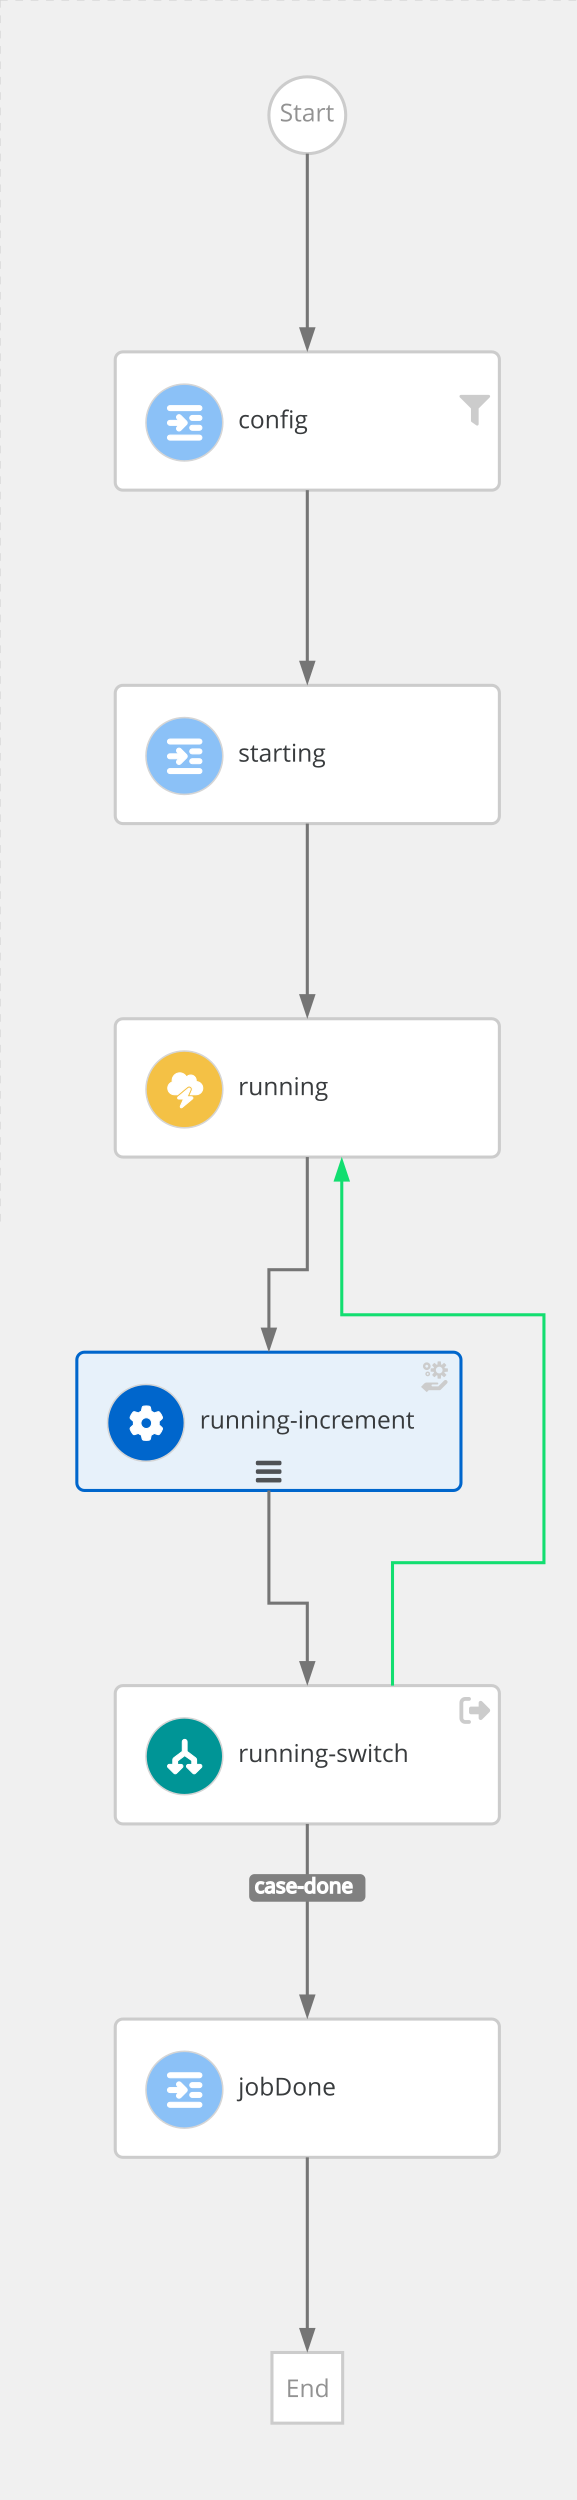
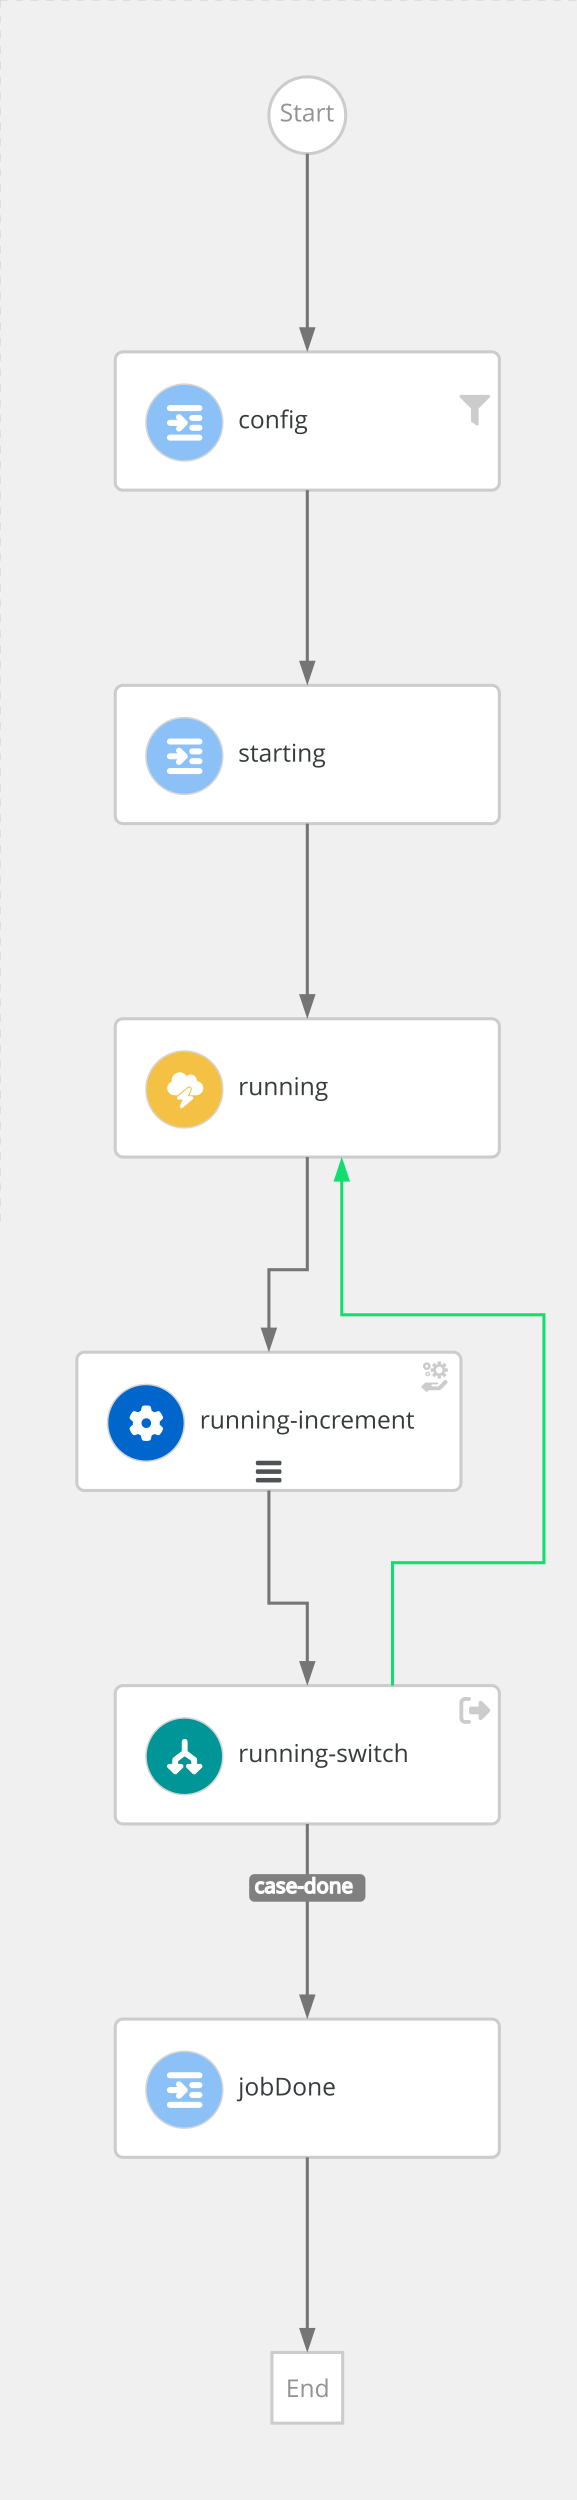
<svg xmlns="http://www.w3.org/2000/svg" version="1.1" width="375" height="1627" viewBox="0 0 375 1627">
  <defs />
  <g transform="matrix(1,0,0,1,0,0)">
    <g>
      <g>
        <g>
          <path fill="none" stroke="#d3d3d3" paint-order="fill stroke markers" d=" M 0 0 L 1200 0" stroke-miterlimit="10" stroke-opacity="0.8" stroke-dasharray="5" />
        </g>
        <g>
          <path fill="none" stroke="#d3d3d3" paint-order="fill stroke markers" d=" M 0 0 L 0 800" stroke-miterlimit="10" stroke-opacity="0.8" stroke-dasharray="5" />
        </g>
      </g>
-       <g id="_96B9AE39-3B67-4707-989A-4A0848588E89" transform="matrix(1,0,0,1,175,50)">
-         <g>
-           <path fill="#fff" stroke="#ccc" id="_96B9AE39-3B67-4707-989A-4A0848588E89?shapeType=BACKGROUND" paint-order="fill stroke markers" d=" M 25 0 L 25 0 L 25 0 A 25 25 0 0 1 50 25 L 50 25 L 50 25 A 25 25 0 0 1 25 50 L 25 50 L 25 50 A 25 25 0 0 1 0 25 L 0 25 L 0 25 A 25 25 0 0 1 25 0 Z" stroke-miterlimit="10" stroke-width="2" stroke-dasharray="" />
+       <g id="_11592642-F6DB-48C7-BE0B-19E3E05FDEFF" transform="matrix(1,0,0,1,175,50)">
+         <g>
+           <path fill="#fff" stroke="#ccc" id="_11592642-F6DB-48C7-BE0B-19E3E05FDEFF?shapeType=BACKGROUND" paint-order="fill stroke markers" d=" M 25 0 L 25 0 L 25 0 A 25 25 0 0 1 50 25 L 50 25 L 50 25 A 25 25 0 0 1 25 50 L 25 50 L 25 50 A 25 25 0 0 1 0 25 L 0 25 L 0 25 A 25 25 0 0 1 25 0 Z" stroke-miterlimit="10" stroke-width="2" stroke-dasharray="" />
        </g>
        <g transform="matrix(1,0,0,1,7,29)">
          <text fill="#929292" stroke="none" font-family="Open Sans" font-size="12pt" font-style="normal" font-weight="normal" text-decoration="normal" x="0" y="0" text-anchor="start" dominant-baseline="alphabetic">Start</text>
        </g>
      </g>
-       <g id="_57A845E2-6FE3-4FDF-AAFE-47FA96B4346F" transform="matrix(1,0,0,1,75,229)">
-         <g>
-           <path fill="#fff" stroke="#ccc" id="_57A845E2-6FE3-4FDF-AAFE-47FA96B4346F?shapeType=BACKGROUND" paint-order="fill stroke markers" d=" M 0 5 L 0 5 L 0 5 A 5 5 0 0 1 5 0 L 245 0 L 245 0 L 245 0 A 5 5 0 0 1 250 5 L 250 85 L 250 85 L 250 85 A 5 5 0 0 1 245 90 L 5 90 L 5 90 L 5 90 A 5 5 0 0 1 0 85 Z" stroke-miterlimit="10" stroke-width="2" stroke-dasharray="" />
-         </g>
-         <g transform="matrix(1,0,0,1,45,46)">
-           <g id="_57A845E2-6FE3-4FDF-AAFE-47FA96B4346F">
-             <path fill="#8BC1F7" stroke="#d5d5d5" id="_57A845E2-6FE3-4FDF-AAFE-47FA96B4346F" paint-order="fill stroke markers" d=" M 0 -25 L 0 -25 L 1.5308084989341915e-15 -25 A 25 25 0 0 1 25 0 L 25 0 L 25 0 A 25 25 0 0 1 1.5308084989341915e-15 25 L 0 25 L 1.5308084989341915e-15 25 A 25 25 0 0 1 -25 3.061616997868383e-15 L -25 0 L -25 3.061616997868383e-15 A 25 25 0 0 1 1.5308084989341915e-15 -25 Z" stroke-miterlimit="10" stroke-dasharray="" />
+       <g id="_DC3E76D1-BF07-4603-8F84-1B0BF9E0CC18" transform="matrix(1,0,0,1,75,229)">
+         <g>
+           <path fill="#fff" stroke="#ccc" id="_DC3E76D1-BF07-4603-8F84-1B0BF9E0CC18?shapeType=BACKGROUND" paint-order="fill stroke markers" d=" M 0 5 L 0 5 L 0 5 A 5 5 0 0 1 5 0 L 245 0 L 245 0 L 245 0 A 5 5 0 0 1 250 5 L 250 85 L 250 85 L 250 85 A 5 5 0 0 1 245 90 L 5 90 L 5 90 L 5 90 A 5 5 0 0 1 0 85 Z" stroke-miterlimit="10" stroke-width="2" stroke-dasharray="" />
+         </g>
+         <g transform="matrix(1,0,0,1,45,46)">
+           <g id="_DC3E76D1-BF07-4603-8F84-1B0BF9E0CC18">
+             <path fill="#8BC1F7" stroke="#d5d5d5" id="_DC3E76D1-BF07-4603-8F84-1B0BF9E0CC18" paint-order="fill stroke markers" d=" M 0 -25 L 0 -25 L 1.5308084989341915e-15 -25 A 25 25 0 0 1 25 0 L 25 0 L 25 0 A 25 25 0 0 1 1.5308084989341915e-15 25 L 0 25 L 1.5308084989341915e-15 25 A 25 25 0 0 1 -25 3.061616997868383e-15 L -25 0 L -25 3.061616997868383e-15 A 25 25 0 0 1 1.5308084989341915e-15 -25 Z" stroke-miterlimit="10" stroke-dasharray="" />
          </g>
          <g>
            <g transform="matrix(0.35,0,0,0.35,-11,-11)">
              <path fill="#fff" stroke="#fff" paint-order="fill stroke markers" d=" M 0 0 M 35.02 28.49 C 35.02 28.49 34.99 28.46 34.97 28.45 L 24.68 18.16 C 22.9 16.38 20 16.37 18.22 18.16 C 16.43 19.95 16.44 22.84 18.22 24.62 L 21.03 27.43 L 4.57 27.43 C 2.05 27.43 0 29.47 0 32 C 0 34.53 2.05 36.57 4.57 36.57 L 20.94 36.57 L 18.19 39.32 C 16.41 41.1 16.4 44 18.19 45.78 C 19.98 47.56 22.87 47.56 24.65 45.78 L 34.74 35.69 C 35.02 35.49 35.28 35.25 35.51 34.98 C 36.01 34.4 36.33 33.71 36.48 32.98 C 36.85 31.39 36.37 29.65 35.02 28.48 M 0.01 4.23 C 0.19 1.83 2.25 0 4.66 0 L 59.43 0 C 61.96 0 64 2.05 64 4.57 C 64 7.09 61.96 9.14 59.43 9.14 L 4.57 9.14 C 1.93 9.14 -0.18 6.91 0.01 4.23 M 46.09 18.29 L 59.33 18.29 C 61.67 18.29 63.82 20.2 63.98 22.53 C 64.17 25.21 62.06 27.43 59.42 27.43 L 45.99 27.43 C 43.35 27.43 41.24 25.21 41.43 22.53 C 41.59 20.19 43.74 18.29 46.08 18.29 M 59.43 36.57 C 62.07 36.57 64.18 38.79 63.99 41.47 C 63.83 43.81 61.68 45.71 59.34 45.71 L 46.1 45.71 C 43.76 45.71 41.61 43.8 41.45 41.47 C 41.26 38.79 43.37 36.57 46.01 36.57 L 59.44 36.57 M 0 59.43 C 0 56.9 2.05 54.86 4.57 54.86 L 59.34 54.86 C 61.68 54.86 63.83 56.77 63.99 59.1 C 64.18 61.78 62.07 64 59.43 64 L 4.57 64 C 2.05 64 0 61.96 0 59.43 Z" stroke-miterlimit="10" stroke-width="2" stroke-dasharray="" />
            </g>
          </g>
        </g>
        <g transform="matrix(1,0,0,1,224,28)">
          <g>
            <path fill="white" stroke="white" paint-order="fill stroke markers" d=" M 9 0 L 11 0 L 11 0 A 9 9 0 0 1 20 9 L 20 11 L 20 11 A 9 9 0 0 1 11 20 L 9 20 L 9 20 A 9 9 0 0 1 0 11 L 0 9 L 0 9 A 9 9 0 0 1 9 0 Z" fill-opacity="0.001" stroke-miterlimit="10" stroke-opacity="0.001" stroke-dasharray="" />
          </g>
          <g transform="matrix(2,0,0,2,0,0)">
            <path fill="#CCC" stroke="none" paint-order="stroke fill markers" d=" M 0 0 M 9.531 0 L 0.469 0 C 0.053 0 -0.157 0.505 0.138 0.8 L 3.75 4.413 L 3.75 8.437 C 3.75 8.59 3.825 8.734 3.95 8.822 L 5.513 9.915 C 5.821 10.131 6.25 9.912 6.25 9.531 L 6.25 4.413 L 9.862 0.8 C 10.157 0.506 9.948 0 9.531 0 Z" />
          </g>
        </g>
        <g transform="matrix(1,0,0,1,80,31.5)">
          <text fill="#383B3D" stroke="none" font-family="Open Sans" font-size="12pt" font-style="normal" font-weight="normal" text-decoration="normal" x="22.668" y="12" text-anchor="middle" dominant-baseline="central">config</text>
        </g>
      </g>
-       <g id="_FA2E7FCE-4477-4F27-9F0F-51D172E1281E" transform="matrix(1,0,0,1,75,446)">
-         <g>
-           <path fill="#fff" stroke="#ccc" id="_FA2E7FCE-4477-4F27-9F0F-51D172E1281E?shapeType=BACKGROUND" paint-order="fill stroke markers" d=" M 0 5 L 0 5 L 0 5 A 5 5 0 0 1 5 0 L 245 0 L 245 0 L 245 0 A 5 5 0 0 1 250 5 L 250 85 L 250 85 L 250 85 A 5 5 0 0 1 245 90 L 5 90 L 5 90 L 5 90 A 5 5 0 0 1 0 85 Z" stroke-miterlimit="10" stroke-width="2" stroke-dasharray="" />
-         </g>
-         <g transform="matrix(1,0,0,1,45,46)">
-           <g id="_FA2E7FCE-4477-4F27-9F0F-51D172E1281E">
-             <path fill="#8BC1F7" stroke="#d5d5d5" id="_FA2E7FCE-4477-4F27-9F0F-51D172E1281E" paint-order="fill stroke markers" d=" M 0 -25 L 0 -25 L 1.5308084989341915e-15 -25 A 25 25 0 0 1 25 0 L 25 0 L 25 0 A 25 25 0 0 1 1.5308084989341915e-15 25 L 0 25 L 1.5308084989341915e-15 25 A 25 25 0 0 1 -25 3.061616997868383e-15 L -25 0 L -25 3.061616997868383e-15 A 25 25 0 0 1 1.5308084989341915e-15 -25 Z" stroke-miterlimit="10" stroke-dasharray="" />
+       <g id="_9501A2C7-8220-4D43-8025-E4B17E327235" transform="matrix(1,0,0,1,75,446)">
+         <g>
+           <path fill="#fff" stroke="#ccc" id="_9501A2C7-8220-4D43-8025-E4B17E327235?shapeType=BACKGROUND" paint-order="fill stroke markers" d=" M 0 5 L 0 5 L 0 5 A 5 5 0 0 1 5 0 L 245 0 L 245 0 L 245 0 A 5 5 0 0 1 250 5 L 250 85 L 250 85 L 250 85 A 5 5 0 0 1 245 90 L 5 90 L 5 90 L 5 90 A 5 5 0 0 1 0 85 Z" stroke-miterlimit="10" stroke-width="2" stroke-dasharray="" />
+         </g>
+         <g transform="matrix(1,0,0,1,45,46)">
+           <g id="_9501A2C7-8220-4D43-8025-E4B17E327235">
+             <path fill="#8BC1F7" stroke="#d5d5d5" id="_9501A2C7-8220-4D43-8025-E4B17E327235" paint-order="fill stroke markers" d=" M 0 -25 L 0 -25 L 1.5308084989341915e-15 -25 A 25 25 0 0 1 25 0 L 25 0 L 25 0 A 25 25 0 0 1 1.5308084989341915e-15 25 L 0 25 L 1.5308084989341915e-15 25 A 25 25 0 0 1 -25 3.061616997868383e-15 L -25 0 L -25 3.061616997868383e-15 A 25 25 0 0 1 1.5308084989341915e-15 -25 Z" stroke-miterlimit="10" stroke-dasharray="" />
          </g>
          <g>
            <g transform="matrix(0.35,0,0,0.35,-11,-11)">
              <path fill="#fff" stroke="#fff" paint-order="fill stroke markers" d=" M 0 0 M 35.02 28.49 C 35.02 28.49 34.99 28.46 34.97 28.45 L 24.68 18.16 C 22.9 16.38 20 16.37 18.22 18.16 C 16.43 19.95 16.44 22.84 18.22 24.62 L 21.03 27.43 L 4.57 27.43 C 2.05 27.43 0 29.47 0 32 C 0 34.53 2.05 36.57 4.57 36.57 L 20.94 36.57 L 18.19 39.32 C 16.41 41.1 16.4 44 18.19 45.78 C 19.98 47.56 22.87 47.56 24.65 45.78 L 34.74 35.69 C 35.02 35.49 35.28 35.25 35.51 34.98 C 36.01 34.4 36.33 33.71 36.48 32.98 C 36.85 31.39 36.37 29.65 35.02 28.48 M 0.01 4.23 C 0.19 1.83 2.25 0 4.66 0 L 59.43 0 C 61.96 0 64 2.05 64 4.57 C 64 7.09 61.96 9.14 59.43 9.14 L 4.57 9.14 C 1.93 9.14 -0.18 6.91 0.01 4.23 M 46.09 18.29 L 59.33 18.29 C 61.67 18.29 63.82 20.2 63.98 22.53 C 64.17 25.21 62.06 27.43 59.42 27.43 L 45.99 27.43 C 43.35 27.43 41.24 25.21 41.43 22.53 C 41.59 20.19 43.74 18.29 46.08 18.29 M 59.43 36.57 C 62.07 36.57 64.18 38.79 63.99 41.47 C 63.83 43.81 61.68 45.71 59.34 45.71 L 46.1 45.71 C 43.76 45.71 41.61 43.8 41.45 41.47 C 41.26 38.79 43.37 36.57 46.01 36.57 L 59.44 36.57 M 0 59.43 C 0 56.9 2.05 54.86 4.57 54.86 L 59.34 54.86 C 61.68 54.86 63.83 56.77 63.99 59.1 C 64.18 61.78 62.07 64 59.43 64 L 4.57 64 C 2.05 64 0 61.96 0 59.43 Z" stroke-miterlimit="10" stroke-width="2" stroke-dasharray="" />
            </g>
          </g>
        </g>
        <g transform="matrix(1,0,0,1,80,31.5)">
          <text fill="#383B3D" stroke="none" font-family="Open Sans" font-size="12pt" font-style="normal" font-weight="normal" text-decoration="normal" x="28.496" y="12" text-anchor="middle" dominant-baseline="central">starting</text>
        </g>
      </g>
-       <g id="_64B2EDE2-1B46-4089-BBFF-5388B2430E62" transform="matrix(1,0,0,1,75,663)">
-         <g>
-           <path fill="#fff" stroke="#ccc" id="_64B2EDE2-1B46-4089-BBFF-5388B2430E62?shapeType=BACKGROUND" paint-order="fill stroke markers" d=" M 0 5 L 0 5 L 0 5 A 5 5 0 0 1 5 0 L 245 0 L 245 0 L 245 0 A 5 5 0 0 1 250 5 L 250 85 L 250 85 L 250 85 A 5 5 0 0 1 245 90 L 5 90 L 5 90 L 5 90 A 5 5 0 0 1 0 85 Z" stroke-miterlimit="10" stroke-width="2" stroke-dasharray="" />
-         </g>
-         <g transform="matrix(1,0,0,1,45,46)">
-           <g id="_64B2EDE2-1B46-4089-BBFF-5388B2430E62">
-             <path fill="#F4C145" stroke="#d5d5d5" id="_64B2EDE2-1B46-4089-BBFF-5388B2430E62" paint-order="fill stroke markers" d=" M 0 -25 L 0 -25 L 1.5308084989341915e-15 -25 A 25 25 0 0 1 25 0 L 25 0 L 25 0 A 25 25 0 0 1 1.5308084989341915e-15 25 L 0 25 L 1.5308084989341915e-15 25 A 25 25 0 0 1 -25 3.061616997868383e-15 L -25 0 L -25 3.061616997868383e-15 A 25 25 0 0 1 1.5308084989341915e-15 -25 Z" stroke-miterlimit="10" stroke-dasharray="" />
+       <g id="_F635FE7B-69F7-436F-A491-0B66DE771D4C" transform="matrix(1,0,0,1,75,663)">
+         <g>
+           <path fill="#fff" stroke="#ccc" id="_F635FE7B-69F7-436F-A491-0B66DE771D4C?shapeType=BACKGROUND" paint-order="fill stroke markers" d=" M 0 5 L 0 5 L 0 5 A 5 5 0 0 1 5 0 L 245 0 L 245 0 L 245 0 A 5 5 0 0 1 250 5 L 250 85 L 250 85 L 250 85 A 5 5 0 0 1 245 90 L 5 90 L 5 90 L 5 90 A 5 5 0 0 1 0 85 Z" stroke-miterlimit="10" stroke-width="2" stroke-dasharray="" />
+         </g>
+         <g transform="matrix(1,0,0,1,45,46)">
+           <g id="_F635FE7B-69F7-436F-A491-0B66DE771D4C">
+             <path fill="#F4C145" stroke="#d5d5d5" id="_F635FE7B-69F7-436F-A491-0B66DE771D4C" paint-order="fill stroke markers" d=" M 0 -25 L 0 -25 L 1.5308084989341915e-15 -25 A 25 25 0 0 1 25 0 L 25 0 L 25 0 A 25 25 0 0 1 1.5308084989341915e-15 25 L 0 25 L 1.5308084989341915e-15 25 A 25 25 0 0 1 -25 3.061616997868383e-15 L -25 0 L -25 3.061616997868383e-15 A 25 25 0 0 1 1.5308084989341915e-15 -25 Z" stroke-miterlimit="10" stroke-dasharray="" />
          </g>
          <g>
            <g transform="matrix(0.35,0,0,0.35,-11,-11)">
              <path fill="#fff" stroke="#fff" paint-order="fill stroke markers" d=" M 0 0 M 45.254 45.197 L 36.216 45.197 L 42.206 31.792 C 42.613 30.98 42.307 29.965 41.597 29.355 C 40.887 28.746 39.768 28.849 39.06 29.457 L 19.561 45.705 C 18.953 46.215 18.646 47.128 18.953 47.939 C 19.258 48.754 19.968 49.262 20.883 49.262 L 29.921 49.262 L 23.928 62.667 C 23.521 63.478 23.825 64.493 24.538 65.103 C 24.943 65.51 25.247 65.609 25.756 65.609 C 26.263 65.609 26.67 65.406 27.076 65.103 L 46.573 48.854 C 47.183 48.347 47.488 47.431 47.183 46.62 C 46.879 45.808 46.066 45.197 45.254 45.197 Z M 0 0 M 53.378 16.865 C 53.275 16.865 53.275 16.865 53.175 16.865 C 53.275 16.153 53.378 15.543 53.378 14.834 C 53.378 9.247 48.808 4.679 43.222 4.679 C 40.073 4.679 37.333 6.101 35.505 8.334 C 33.068 3.765 28.394 0.615 22.911 0.615 C 15.094 0.615 8.694 7.014 8.694 14.834 C 8.694 15.747 8.794 16.661 8.997 17.575 C 4.023 19.2 0.469 23.872 0.571 29.355 C 0.773 36.057 6.258 41.237 12.858 41.237 L 18.646 41.237 L 36.419 26.41 C 37.535 25.496 38.856 24.989 40.276 24.989 C 41.597 24.989 42.919 25.396 43.932 26.207 C 46.169 27.933 46.981 30.98 45.761 33.521 L 42.511 41.237 L 53.275 41.237 C 59.878 41.237 65.36 36.057 65.563 29.457 C 65.766 22.552 60.285 16.865 53.378 16.865 Z" stroke-miterlimit="10" stroke-width="2" stroke-dasharray="" />
            </g>
          </g>
        </g>
        <g transform="matrix(1,0,0,1,80,31.5)">
          <text fill="#383B3D" stroke="none" font-family="Open Sans" font-size="12pt" font-style="normal" font-weight="normal" text-decoration="normal" x="29.312" y="12" text-anchor="middle" dominant-baseline="central">running</text>
        </g>
      </g>
-       <g id="_439CC0F6-BFEA-4995-96F8-36210DE39F7D" transform="matrix(1,0,0,1,50,880)">
-         <g>
-           <path fill="#E7F1FA" stroke="#0066CC" id="_439CC0F6-BFEA-4995-96F8-36210DE39F7D?shapeType=BACKGROUND" paint-order="fill stroke markers" d=" M 0 5 L 0 5 L 0 5 A 5 5 0 0 1 5 0 L 245 0 L 245 0 L 245 0 A 5 5 0 0 1 250 5 L 250 85 L 250 85 L 250 85 A 5 5 0 0 1 245 90 L 5 90 L 5 90 L 5 90 A 5 5 0 0 1 0 85 Z" stroke-miterlimit="10" stroke-width="2" stroke-dasharray="" />
-         </g>
-         <g transform="matrix(1,0,0,1,45,46)">
-           <g id="_439CC0F6-BFEA-4995-96F8-36210DE39F7D">
-             <path fill="#0066CC" stroke="#d5d5d5" id="_439CC0F6-BFEA-4995-96F8-36210DE39F7D" paint-order="fill stroke markers" d=" M 0 -25 L 0 -25 L 1.5308084989341915e-15 -25 A 25 25 0 0 1 25 0 L 25 0 L 25 0 A 25 25 0 0 1 1.5308084989341915e-15 25 L 0 25 L 1.5308084989341915e-15 25 A 25 25 0 0 1 -25 3.061616997868383e-15 L -25 0 L -25 3.061616997868383e-15 A 25 25 0 0 1 1.5308084989341915e-15 -25 Z" stroke-miterlimit="10" stroke-dasharray="" />
+       <g id="_91B02D7E-E1B5-4EF5-8068-6FBD55E3CBB3" transform="matrix(1,0,0,1,50,880)">
+         <g>
+           <path fill="#fff" stroke="#ccc" id="_91B02D7E-E1B5-4EF5-8068-6FBD55E3CBB3?shapeType=BACKGROUND" paint-order="fill stroke markers" d=" M 0 5 L 0 5 L 0 5 A 5 5 0 0 1 5 0 L 245 0 L 245 0 L 245 0 A 5 5 0 0 1 250 5 L 250 85 L 250 85 L 250 85 A 5 5 0 0 1 245 90 L 5 90 L 5 90 L 5 90 A 5 5 0 0 1 0 85 Z" stroke-miterlimit="10" stroke-width="2" stroke-dasharray="" />
+         </g>
+         <g transform="matrix(1,0,0,1,45,46)">
+           <g id="_91B02D7E-E1B5-4EF5-8068-6FBD55E3CBB3">
+             <path fill="#0066CC" stroke="#d5d5d5" id="_91B02D7E-E1B5-4EF5-8068-6FBD55E3CBB3" paint-order="fill stroke markers" d=" M 0 -25 L 0 -25 L 1.5308084989341915e-15 -25 A 25 25 0 0 1 25 0 L 25 0 L 25 0 A 25 25 0 0 1 1.5308084989341915e-15 25 L 0 25 L 1.5308084989341915e-15 25 A 25 25 0 0 1 -25 3.061616997868383e-15 L -25 0 L -25 3.061616997868383e-15 A 25 25 0 0 1 1.5308084989341915e-15 -25 Z" stroke-miterlimit="10" stroke-dasharray="" />
          </g>
          <g>
            <g transform="matrix(0.35,0,0,0.35,-11,-11)">
              <path fill="#fff" stroke="#fff" paint-order="fill stroke markers" d=" M 0 0 M 61.99 20.83 C 62.4 21.9 62.05 23.12 61.2 23.9 L 55.79 28.83 C 55.93 29.87 56 30.93 56 32 C 56 33.07 55.92 34.14 55.79 35.17 L 61.2 40.09 C 62.05 40.88 62.4 42.09 61.99 43.17 C 61.44 44.66 60.78 46.09 60.03 47.46 L 59.44 48.47 C 58.61 49.85 57.69 51.15 56.68 52.38 C 55.93 53.27 54.72 53.58 53.62 53.23 L 46.66 51.01 C 44.98 52.3 43.02 53.37 41.16 54.2 L 39.6 61.34 C 39.35 62.46 38.48 63.26 37.32 63.56 C 35.6 63.85 33.82 64 31.9 64 C 30.2 64 28.42 63.85 26.7 63.56 C 25.55 63.26 24.68 62.46 24.43 61.34 L 22.87 54.2 C 20.89 53.37 19.04 52.3 17.37 51.01 L 10.41 53.23 C 9.31 53.58 8.09 53.27 7.35 52.38 C 6.34 51.14 5.41 49.84 4.59 48.47 L 4 47.46 C 3.24 46.1 2.58 44.66 2.03 43.17 C 1.63 42.09 1.97 40.88 2.82 40.09 L 8.23 35.17 C 8.09 34.13 8.02 33.07 8.02 32 C 8.02 30.93 8.09 29.86 8.23 28.83 L 2.82 23.9 C 1.96 23.11 1.62 21.91 2.03 20.83 C 2.58 19.34 3.25 17.9 4 16.54 L 4.58 15.53 C 5.41 14.15 6.33 12.86 7.35 11.62 C 8.09 10.73 9.31 10.42 10.41 10.77 L 17.37 12.99 C 19.04 11.7 20.89 10.62 22.87 9.81 L 24.43 2.67 C 24.68 1.54 25.55 0.63 26.7 0.44 C 28.43 0.15 30.2 8.326672684688674e-16 32.01 8.326672684688674e-16 C 33.82 8.326672684688674e-16 35.6 0.15 37.32 0.44 C 38.47 0.63 39.35 1.53 39.6 2.67 L 41.16 9.81 C 43.02 10.63 44.98 11.7 46.66 12.99 L 53.62 10.77 C 54.72 10.42 55.93 10.73 56.68 11.62 C 57.69 12.85 58.62 14.15 59.44 15.53 L 60.03 16.54 C 60.78 17.9 61.44 19.34 61.99 20.83 L 61.99 20.83 Z M 0 0 M 32 42 C 37.53 42 42 37.53 42 31.89 C 42 26.25 37.53 21.89 32 21.89 C 26.47 21.89 22 26.48 22 31.89 C 22 37.3 26.48 42 32 42 Z" stroke-miterlimit="10" stroke-width="2" stroke-dasharray="" />
            </g>
          </g>
        </g>
        <g transform="matrix(1,0,0,1,224,6)">
          <g>
            <path fill="white" stroke="white" paint-order="fill stroke markers" d=" M 9 0 L 11 0 L 11 0 A 9 9 0 0 1 20 9 L 20 11 L 20 11 A 9 9 0 0 1 11 20 L 9 20 L 9 20 A 9 9 0 0 1 0 11 L 0 9 L 0 9 A 9 9 0 0 1 9 0 Z" fill-opacity="0.001" stroke-miterlimit="10" stroke-opacity="0.001" stroke-dasharray="" />
          </g>
          <g transform="matrix(2,0,0,2,0,0)">
            <path fill="#CCC" stroke="none" paint-order="stroke fill markers" d=" M 0 0 M 2.175 3.286 C 1.743 3.286 1.394 3.637 1.394 4.067 C 1.394 4.498 1.745 4.849 2.175 4.849 C 2.605 4.849 2.956 4.498 2.956 4.067 C 2.956 3.637 2.606 3.286 2.175 3.286 Z M 0 0 M 2.175 4.38 C 2.003 4.38 1.863 4.239 1.863 4.067 C 1.863 3.896 2.003 3.755 2.175 3.755 C 2.346 3.755 2.487 3.896 2.487 4.067 C 2.487 4.239 2.346 4.38 2.175 4.38 Z M 0 0 M 1.875 0.312 C 1.185 0.312 0.625 0.873 0.625 1.563 C 0.625 2.254 1.185 2.813 1.875 2.813 C 2.565 2.813 3.125 2.253 3.125 1.563 C 3.125 0.874 2.565 0.312 1.875 0.312 Z M 0 0 M 1.875 2.032 C 1.616 2.032 1.406 1.822 1.406 1.563 C 1.406 1.304 1.616 1.094 1.875 1.094 C 2.134 1.094 2.344 1.304 2.344 1.563 C 2.344 1.822 2.134 2.032 1.875 2.032 Z M 0 0 M 8.641 2.285 L 7.704 2.208 C 7.665 2.085 7.683 2.121 7.626 2 C 7.75 1.829 8.078 1.493 8.205 1.321 C 8.222 1.296 8.235 1.269 8.235 1.238 C 8.235 1.115 7.716 0.64 7.603 0.535 C 7.577 0.513 7.546 0.5 7.511 0.5 C 7.48 0.5 7.449 0.509 7.423 0.53 L 6.772 1.1 C 6.666 1.047 6.65 1.047 6.535 1.012 L 6.475 0.112 C 6.47 0.048 6.408 0 6.346 0 L 5.53 0 C 5.469 0 5.416 0.044 5.399 0.106 C 5.343 0.32 5.371 0.796 5.348 1.017 C 5.23 1.056 5.241 1.065 5.129 1.122 L 4.452 0.528 C 4.427 0.511 4.395 0.498 4.36 0.498 C 4.233 0.498 3.74 1.031 3.654 1.149 C 3.631 1.174 3.623 1.205 3.623 1.235 C 3.623 1.266 3.637 1.297 3.654 1.322 C 3.793 1.489 4.098 1.773 4.22 1.949 C 4.164 2.059 4.173 2.109 4.137 2.226 L 3.227 2.269 C 3.17 2.278 3.126 2.345 3.126 2.401 L 3.125 3.213 C 3.125 3.276 3.169 3.332 3.23 3.342 L 4.15 3.402 C 4.189 3.524 4.18 3.485 4.242 3.605 C 4.115 3.776 3.793 4.143 3.666 4.309 C 3.648 4.334 3.636 4.361 3.636 4.392 C 3.636 4.52 4.155 4.99 4.269 5.094 C 4.294 5.117 4.325 5.129 4.36 5.129 C 4.39 5.129 4.427 5.121 4.447 5.1 L 5.094 4.495 C 5.2 4.548 5.209 4.543 5.325 4.578 L 5.397 5.515 C 5.406 5.577 5.468 5.625 5.528 5.625 L 6.345 5.625 C 6.406 5.625 6.459 5.581 6.475 5.52 C 6.532 5.304 6.491 4.804 6.513 4.577 C 6.631 4.542 6.62 4.536 6.732 4.479 L 7.423 5.095 C 7.448 5.113 7.479 5.126 7.514 5.126 C 7.642 5.126 8.135 4.589 8.221 4.472 C 8.244 4.449 8.252 4.419 8.252 4.388 C 8.252 4.353 8.238 4.327 8.221 4.302 C 8.082 4.135 7.714 3.824 7.591 3.649 C 7.647 3.54 7.637 3.542 7.672 3.426 L 8.648 3.353 C 8.705 3.345 8.749 3.278 8.749 3.222 L 8.749 2.41 C 8.747 2.355 8.703 2.297 8.641 2.285 Z M 0 0 M 5.92 3.919 C 5.317 3.919 4.822 3.427 4.822 2.819 C 4.822 2.212 5.314 1.72 5.92 1.72 C 6.528 1.72 7.02 2.212 7.02 2.819 C 7.02 3.427 6.528 3.919 5.92 3.919 Z M 0 0 M 8.435 6.25 C 7.941 5.757 7.497 6.25 7.497 6.25 L 5.622 8.125 L 3.728 8.125 C 3.728 8.125 3.415 8.125 3.415 7.813 C 3.415 7.5 3.747 7.5 3.747 7.5 L 5.31 7.5 C 5.31 7.5 5.622 7.5 5.622 7.187 C 5.622 6.875 5.31 6.875 5.31 6.875 L 1.882 6.87 C 1.683 6.865 1.305 6.905 0.944 7.304 L 0 8.301 L 1.872 10 L 2.497 9.374 L 6.117 9.374 C 6.2 9.374 6.28 9.342 6.339 9.283 L 6.872 8.75 L 8.435 7.187 C 8.435 7.187 8.927 6.743 8.435 6.25 Z" />
          </g>
        </g>
        <g transform="matrix(1,0,0,1,117,70)">
          <g>
            <path fill="white" stroke="white" paint-order="fill stroke markers" d=" M 9 0 L 11 0 L 11 0 A 9 9 0 0 1 20 9 L 20 11 L 20 11 A 9 9 0 0 1 11 20 L 9 20 L 9 20 A 9 9 0 0 1 0 11 L 0 9 L 0 9 A 9 9 0 0 1 9 0 Z" fill-opacity="0.001" stroke-miterlimit="10" stroke-opacity="0.001" stroke-dasharray="" />
          </g>
          <g>
            <path fill="#4F5255" stroke="#4F5255" paint-order="fill stroke markers" d=" M 0 0 M 15.26 3.1 L 0.42 3.1 C 0.189 3.1 0 2.911 0 2.68 L 0 1.56 C 0 1.329 0.189 1.14 0.42 1.14 L 15.26 1.14 C 15.491 1.14 15.68 1.329 15.68 1.56 L 15.68 2.68 C 15.68 2.911 15.491 3.1 15.26 3.1 Z M 0 0 M 15.26 8.7 L 0.42 8.7 C 0.189 8.7 0 8.511 0 8.28 L 0 7.16 C 0 6.929 0.189 6.74 0.42 6.74 L 15.26 6.74 C 15.491 6.74 15.68 6.929 15.68 7.16 L 15.68 8.28 C 15.68 8.511 15.491 8.7 15.26 8.7 Z M 0 0 M 15.26 14.3 L 0.42 14.3 C 0.189 14.3 0 14.111 0 13.88 L 0 12.76 C 0 12.529 0.189 12.34 0.42 12.34 L 15.26 12.34 C 15.491 12.34 15.68 12.529 15.68 12.76 L 15.68 13.88 C 15.68 14.111 15.491 14.3 15.26 14.3 Z" stroke-miterlimit="10" stroke-dasharray="" />
          </g>
        </g>
        <g transform="matrix(1,0,0,1,80,31.5)">
          <text fill="#383B3D" stroke="none" font-family="Open Sans" font-size="12pt" font-style="normal" font-weight="normal" text-decoration="normal" x="69.887" y="12" text-anchor="middle" dominant-baseline="central">running-increment</text>
        </g>
      </g>
-       <g id="_E1D9599D-5100-484C-B39F-F9E82A7C75A8" transform="matrix(1,0,0,1,75,1097)">
-         <g>
-           <path fill="#fff" stroke="#ccc" id="_E1D9599D-5100-484C-B39F-F9E82A7C75A8?shapeType=BACKGROUND" paint-order="fill stroke markers" d=" M 0 5 L 0 5 L 0 5 A 5 5 0 0 1 5 0 L 245 0 L 245 0 L 245 0 A 5 5 0 0 1 250 5 L 250 85 L 250 85 L 250 85 A 5 5 0 0 1 245 90 L 5 90 L 5 90 L 5 90 A 5 5 0 0 1 0 85 Z" stroke-miterlimit="10" stroke-width="2" stroke-dasharray="" />
-         </g>
-         <g transform="matrix(1,0,0,1,45,46)">
-           <g id="_E1D9599D-5100-484C-B39F-F9E82A7C75A8">
-             <path fill="#009596" stroke="#d5d5d5" id="_E1D9599D-5100-484C-B39F-F9E82A7C75A8" paint-order="fill stroke markers" d=" M 0 -25 L 0 -25 L 1.5308084989341915e-15 -25 A 25 25 0 0 1 25 0 L 25 0 L 25 0 A 25 25 0 0 1 1.5308084989341915e-15 25 L 0 25 L 1.5308084989341915e-15 25 A 25 25 0 0 1 -25 3.061616997868383e-15 L -25 0 L -25 3.061616997868383e-15 A 25 25 0 0 1 1.5308084989341915e-15 -25 Z" stroke-miterlimit="10" stroke-dasharray="" />
+       <g id="_62A2C1E9-F05F-4A56-A1E6-392C42FFCFED" transform="matrix(1,0,0,1,75,1097)">
+         <g>
+           <path fill="#fff" stroke="#ccc" id="_62A2C1E9-F05F-4A56-A1E6-392C42FFCFED?shapeType=BACKGROUND" paint-order="fill stroke markers" d=" M 0 5 L 0 5 L 0 5 A 5 5 0 0 1 5 0 L 245 0 L 245 0 L 245 0 A 5 5 0 0 1 250 5 L 250 85 L 250 85 L 250 85 A 5 5 0 0 1 245 90 L 5 90 L 5 90 L 5 90 A 5 5 0 0 1 0 85 Z" stroke-miterlimit="10" stroke-width="2" stroke-dasharray="" />
+         </g>
+         <g transform="matrix(1,0,0,1,45,46)">
+           <g id="_62A2C1E9-F05F-4A56-A1E6-392C42FFCFED">
+             <path fill="#009596" stroke="#d5d5d5" id="_62A2C1E9-F05F-4A56-A1E6-392C42FFCFED" paint-order="fill stroke markers" d=" M 0 -25 L 0 -25 L 1.5308084989341915e-15 -25 A 25 25 0 0 1 25 0 L 25 0 L 25 0 A 25 25 0 0 1 1.5308084989341915e-15 25 L 0 25 L 1.5308084989341915e-15 25 A 25 25 0 0 1 -25 3.061616997868383e-15 L -25 0 L -25 3.061616997868383e-15 A 25 25 0 0 1 1.5308084989341915e-15 -25 Z" stroke-miterlimit="10" stroke-dasharray="" />
          </g>
          <g>
            <g transform="matrix(0.35,0,0,0.35,-11,-11)">
              <path fill="#fff" stroke="#fff" paint-order="fill stroke markers" d=" M 0 0 M 60.6 46.54 L 54.07 46.54 L 54.07 37.83 C 54.01 36.45 53.35 35.14 52.24 34.31 L 44.82 28.75 L 44.82 28.75 L 36.41 22.39 L 36.41 4.4 C 36.4 1.87 34.26 -0.17 31.69 0.01 C 29.44 0.17 27.6 2.23 27.6 4.49 L 27.6 22.41 L 19.19 28.72 L 19.19 28.72 L 11.77 34.27 C 10.66 35.1 10.01 36.41 9.94 37.79 L 9.94 46.5 L 3.4 46.5 C 0.46 46.47 -1.02 50.03 1.06 52.11 L 12.07 63 C 13.36 64.29 15.45 64.29 16.75 63 L 27.76 52.11 C 29.84 50.15 28.37 46.59 25.42 46.64 L 18.75 46.64 L 18.75 40.01 C 18.75 40.01 26.97 33.93 32.03 30.14 C 36.99 33.87 45.23 40.06 45.27 40.04 L 45.27 46.67 L 38.6 46.67 C 35.66 46.62 34.18 50.18 36.26 52.14 L 47.27 63.03 C 48.56 64.32 50.65 64.32 51.95 63.03 L 62.96 52.14 C 65.04 50.06 63.56 46.5 60.62 46.53 Z" stroke-miterlimit="10" stroke-width="2" stroke-dasharray="" />
            </g>
          </g>
        </g>
        <g transform="matrix(1,0,0,1,224,6)">
          <g>
            <path fill="white" stroke="white" paint-order="fill stroke markers" d=" M 9 0 L 11 0 L 11 0 A 9 9 0 0 1 20 9 L 20 11 L 20 11 A 9 9 0 0 1 11 20 L 9 20 L 9 20 A 9 9 0 0 1 0 11 L 0 9 L 0 9 A 9 9 0 0 1 9 0 Z" fill-opacity="0.001" stroke-miterlimit="10" stroke-opacity="0.001" stroke-dasharray="" />
          </g>
          <g transform="matrix(2,0,0,2,0,0)">
            <path fill="#CCC" stroke="none" paint-order="stroke fill markers" d=" M 0 0 M 7.382 2.142 L 9.781 4.542 C 9.921 4.683 10 4.876 10 5.076 C 10 5.274 9.921 5.467 9.781 5.608 L 7.382 8.008 C 7.256 8.132 7.088 8.2 6.912 8.2 C 6.547 8.2 6.25 7.903 6.25 7.538 L 6.25 6.326 L 3.75 6.326 C 3.405 6.326 3.126 6.046 3.126 5.7 L 3.126 4.45 C 3.126 4.105 3.405 3.826 3.75 3.826 L 6.25 3.826 L 6.25 2.612 C 6.25 2.247 6.547 1.95 6.912 1.95 C 7.088 1.95 7.256 2.02 7.382 2.142 Z M 0 0 M 3.126 1.95 L 1.876 1.95 C 1.53 1.95 1.25 2.23 1.25 2.576 L 1.25 7.576 C 1.25 7.92 1.53 8.2 1.876 8.2 L 3.126 8.2 C 3.47 8.2 3.75 8.48 3.75 8.826 C 3.75 9.17 3.47 9.45 3.126 9.45 L 1.876 9.45 C 0.84 9.45 0 8.61 0 7.576 L 0 2.576 C 0 1.54 0.84 0.7 1.876 0.7 L 3.126 0.7 C 3.47 0.7 3.75 0.98 3.75 1.326 C 3.75 1.67 3.47 1.95 3.126 1.95 Z" />
          </g>
        </g>
        <g transform="matrix(1,0,0,1,80,31.5)">
          <text fill="#383B3D" stroke="none" font-family="Open Sans" font-size="12pt" font-style="normal" font-weight="normal" text-decoration="normal" x="55.492" y="12" text-anchor="middle" dominant-baseline="central">running-switch</text>
        </g>
      </g>
-       <g id="_1F5F7976-4012-4F5B-8098-D562541670D5" transform="matrix(1,0,0,1,75,1314)">
-         <g>
-           <path fill="#fff" stroke="#ccc" id="_1F5F7976-4012-4F5B-8098-D562541670D5?shapeType=BACKGROUND" paint-order="fill stroke markers" d=" M 0 5 L 0 5 L 0 5 A 5 5 0 0 1 5 0 L 245 0 L 245 0 L 245 0 A 5 5 0 0 1 250 5 L 250 85 L 250 85 L 250 85 A 5 5 0 0 1 245 90 L 5 90 L 5 90 L 5 90 A 5 5 0 0 1 0 85 Z" stroke-miterlimit="10" stroke-width="2" stroke-dasharray="" />
-         </g>
-         <g transform="matrix(1,0,0,1,45,46)">
-           <g id="_1F5F7976-4012-4F5B-8098-D562541670D5">
-             <path fill="#8BC1F7" stroke="#d5d5d5" id="_1F5F7976-4012-4F5B-8098-D562541670D5" paint-order="fill stroke markers" d=" M 0 -25 L 0 -25 L 1.5308084989341915e-15 -25 A 25 25 0 0 1 25 0 L 25 0 L 25 0 A 25 25 0 0 1 1.5308084989341915e-15 25 L 0 25 L 1.5308084989341915e-15 25 A 25 25 0 0 1 -25 3.061616997868383e-15 L -25 0 L -25 3.061616997868383e-15 A 25 25 0 0 1 1.5308084989341915e-15 -25 Z" stroke-miterlimit="10" stroke-dasharray="" />
+       <g id="_C8B73795-1E57-439D-920F-8BAF728453DB" transform="matrix(1,0,0,1,75,1314)">
+         <g>
+           <path fill="#fff" stroke="#ccc" id="_C8B73795-1E57-439D-920F-8BAF728453DB?shapeType=BACKGROUND" paint-order="fill stroke markers" d=" M 0 5 L 0 5 L 0 5 A 5 5 0 0 1 5 0 L 245 0 L 245 0 L 245 0 A 5 5 0 0 1 250 5 L 250 85 L 250 85 L 250 85 A 5 5 0 0 1 245 90 L 5 90 L 5 90 L 5 90 A 5 5 0 0 1 0 85 Z" stroke-miterlimit="10" stroke-width="2" stroke-dasharray="" />
+         </g>
+         <g transform="matrix(1,0,0,1,45,46)">
+           <g id="_C8B73795-1E57-439D-920F-8BAF728453DB">
+             <path fill="#8BC1F7" stroke="#d5d5d5" id="_C8B73795-1E57-439D-920F-8BAF728453DB" paint-order="fill stroke markers" d=" M 0 -25 L 0 -25 L 1.5308084989341915e-15 -25 A 25 25 0 0 1 25 0 L 25 0 L 25 0 A 25 25 0 0 1 1.5308084989341915e-15 25 L 0 25 L 1.5308084989341915e-15 25 A 25 25 0 0 1 -25 3.061616997868383e-15 L -25 0 L -25 3.061616997868383e-15 A 25 25 0 0 1 1.5308084989341915e-15 -25 Z" stroke-miterlimit="10" stroke-dasharray="" />
          </g>
          <g>
            <g transform="matrix(0.35,0,0,0.35,-11,-11)">
              <path fill="#fff" stroke="#fff" paint-order="fill stroke markers" d=" M 0 0 M 35.02 28.49 C 35.02 28.49 34.99 28.46 34.97 28.45 L 24.68 18.16 C 22.9 16.38 20 16.37 18.22 18.16 C 16.43 19.95 16.44 22.84 18.22 24.62 L 21.03 27.43 L 4.57 27.43 C 2.05 27.43 0 29.47 0 32 C 0 34.53 2.05 36.57 4.57 36.57 L 20.94 36.57 L 18.19 39.32 C 16.41 41.1 16.4 44 18.19 45.78 C 19.98 47.56 22.87 47.56 24.65 45.78 L 34.74 35.69 C 35.02 35.49 35.28 35.25 35.51 34.98 C 36.01 34.4 36.33 33.71 36.48 32.98 C 36.85 31.39 36.37 29.65 35.02 28.48 M 0.01 4.23 C 0.19 1.83 2.25 0 4.66 0 L 59.43 0 C 61.96 0 64 2.05 64 4.57 C 64 7.09 61.96 9.14 59.43 9.14 L 4.57 9.14 C 1.93 9.14 -0.18 6.91 0.01 4.23 M 46.09 18.29 L 59.33 18.29 C 61.67 18.29 63.82 20.2 63.98 22.53 C 64.17 25.21 62.06 27.43 59.42 27.43 L 45.99 27.43 C 43.35 27.43 41.24 25.21 41.43 22.53 C 41.59 20.19 43.74 18.29 46.08 18.29 M 59.43 36.57 C 62.07 36.57 64.18 38.79 63.99 41.47 C 63.83 43.81 61.68 45.71 59.34 45.71 L 46.1 45.71 C 43.76 45.71 41.61 43.8 41.45 41.47 C 41.26 38.79 43.37 36.57 46.01 36.57 L 59.44 36.57 M 0 59.43 C 0 56.9 2.05 54.86 4.57 54.86 L 59.34 54.86 C 61.68 54.86 63.83 56.77 63.99 59.1 C 64.18 61.78 62.07 64 59.43 64 L 4.57 64 C 2.05 64 0 61.96 0 59.43 Z" stroke-miterlimit="10" stroke-width="2" stroke-dasharray="" />
            </g>
          </g>
        </g>
        <g transform="matrix(1,0,0,1,80,31.5)">
          <text fill="#383B3D" stroke="none" font-family="Open Sans" font-size="12pt" font-style="normal" font-weight="normal" text-decoration="normal" x="31.82" y="12" text-anchor="middle" dominant-baseline="central">jobDone</text>
        </g>
      </g>
-       <g id="_F540301B-0D47-4319-A391-9DFD206A1545" transform="matrix(1,0,0,1,177,1531)">
-         <g>
-           <path fill="#fff" stroke="#ccc" id="_F540301B-0D47-4319-A391-9DFD206A1545?shapeType=BACKGROUND" paint-order="fill stroke markers" d=" M 0 0 L 46 0 L 46 46 L 0 46 Z" stroke-miterlimit="10" stroke-width="2" stroke-dasharray="" />
+       <g id="_4D40505A-BDFE-4ADF-81BD-7BB432E66B09" transform="matrix(1,0,0,1,177,1531)">
+         <g>
+           <path fill="#fff" stroke="#ccc" id="_4D40505A-BDFE-4ADF-81BD-7BB432E66B09?shapeType=BACKGROUND" paint-order="fill stroke markers" d=" M 0 0 L 46 0 L 46 46 L 0 46 Z" stroke-miterlimit="10" stroke-width="2" stroke-dasharray="" />
        </g>
        <g transform="matrix(1,0,0,1,9,29)">
          <text fill="#929292" stroke="none" font-family="Open Sans" font-size="12pt" font-style="normal" font-weight="normal" text-decoration="normal" x="0" y="0" text-anchor="start" dominant-baseline="alphabetic">End</text>
        </g>
      </g>
      <g id="startEdge">
        <g>
          <path fill="none" stroke="#757575" paint-order="fill stroke markers" d=" M 200 100 L 200 110 L 200 174.667 L 200 217" stroke-miterlimit="10" stroke-width="2" stroke-dasharray="" />
        </g>
        <g transform="matrix(1,0,0,1,200,100)" />
        <g transform="matrix(-1,1.2246467991473532e-16,-1.2246467991473532e-16,-1,204,229)">
          <path fill="#757575" stroke="#757575" paint-order="fill stroke markers" d=" M 8 15 L 0 15 L 4 3 Z" stroke-miterlimit="10" stroke-width="2" stroke-dasharray="" />
        </g>
        <g />
        <g transform="matrix(1,0,0,1,210,164.5)" />
      </g>
-       <g id="_32BBD8F2-3BE5-499B-9605-8BAD16EDDF14">
+       <g id="_DCBB92BE-76CB-45B9-BE26-E3D4789CA3A8">
        <g>
          <path fill="none" stroke="#757575" paint-order="fill stroke markers" d=" M 200 319 L 200 329 L 200 392.333 L 200 434" stroke-miterlimit="10" stroke-width="2" stroke-dasharray="" />
        </g>
        <g transform="matrix(1,0,0,1,200,319)" />
        <g transform="matrix(-1,1.2246467991473532e-16,-1.2246467991473532e-16,-1,204,446)">
          <path fill="#757575" stroke="#757575" paint-order="fill stroke markers" d=" M 8 15 L 0 15 L 4 3 Z" stroke-miterlimit="10" stroke-width="2" stroke-dasharray="" />
        </g>
        <g />
        <g transform="matrix(1,0,0,1,210,382.5)" />
      </g>
-       <g id="_AAF65B34-DAB7-418E-A1C7-ADC89A0AD6D0">
+       <g id="_83226D3A-F408-404A-BC22-393D6D77C8F0">
        <g>
          <path fill="none" stroke="#757575" paint-order="fill stroke markers" d=" M 200 536 L 200 546 L 200 609.333 L 200 651" stroke-miterlimit="10" stroke-width="2" stroke-dasharray="" />
        </g>
        <g transform="matrix(1,0,0,1,200,536)" />
        <g transform="matrix(-1,1.2246467991473532e-16,-1.2246467991473532e-16,-1,204,663)">
          <path fill="#757575" stroke="#757575" paint-order="fill stroke markers" d=" M 8 15 L 0 15 L 4 3 Z" stroke-miterlimit="10" stroke-width="2" stroke-dasharray="" />
        </g>
        <g />
        <g transform="matrix(1,0,0,1,210,599.5)" />
      </g>
-       <g id="_D6047752-6180-4F0B-B8D4-9F90D4833A4F">
+       <g id="_F9CE34F5-942D-4760-9FAE-1CAADB7BBE88">
        <g>
          <path fill="none" stroke="#757575" paint-order="fill stroke markers" d=" M 200 753 L 200 763 L 200 826.333 L 175 826.333 L 175 868" stroke-miterlimit="10" stroke-width="2" stroke-dasharray="" />
        </g>
        <g transform="matrix(1,0,0,1,200,753)" />
        <g transform="matrix(-1,1.2246467991473532e-16,-1.2246467991473532e-16,-1,179,880)">
          <path fill="#757575" stroke="#757575" paint-order="fill stroke markers" d=" M 8 15 L 0 15 L 4 3 Z" stroke-miterlimit="10" stroke-width="2" stroke-dasharray="" />
        </g>
        <g />
        <g transform="matrix(1,0,0,1,184.8117,814.5686)" />
      </g>
-       <g id="_339B07FA-43E4-4DEB-BE2E-A8179642923D">
+       <g id="_3840CBA9-C40E-44A2-9927-E7942267C61F">
        <g>
          <path fill="none" stroke="#757575" paint-order="fill stroke markers" d=" M 175 970 L 175 980 L 175 1043.333 L 200 1043.333 L 200 1085" stroke-miterlimit="10" stroke-width="2" stroke-dasharray="" />
        </g>
        <g transform="matrix(1,0,0,1,175,970)" />
        <g transform="matrix(-1,1.2246467991473532e-16,-1.2246467991473532e-16,-1,204,1097)">
          <path fill="#757575" stroke="#757575" paint-order="fill stroke markers" d=" M 8 15 L 0 15 L 4 3 Z" stroke-miterlimit="10" stroke-width="2" stroke-dasharray="" />
        </g>
        <g />
        <g transform="matrix(1,0,0,1,184.8117,1031.569)" />
      </g>
-       <g id="_FFD9C044-D9FA-484B-8431-DC32919A6E9D">
+       <g id="_B89C2E3C-A998-445D-B29C-ECBDF64DDE79">
        <g>
          <path fill="none" stroke="#757575" paint-order="fill stroke markers" d=" M 200 1187 L 200 1197 L 200 1260.333 L 200 1302" stroke-miterlimit="10" stroke-width="2" stroke-dasharray="" />
        </g>
        <g transform="matrix(1,0,0,1,200,1187)" />
        <g transform="matrix(-1,1.2246467991473532e-16,-1.2246467991473532e-16,-1,204,1314)">
          <path fill="#757575" stroke="#757575" paint-order="fill stroke markers" d=" M 8 15 L 0 15 L 4 3 Z" stroke-miterlimit="10" stroke-width="2" stroke-dasharray="" />
        </g>
        <g transform="matrix(1,0,0,1,162.6694,1220.167)">
          <path fill="gray" stroke="gray" paint-order="fill stroke markers" d=" M 3 0 L 71.661 0 L 71.661 0 A 3 3 0 0 1 74.661 3 L 74.661 14 L 74.661 14 A 3 3 0 0 1 71.661 17 L 3 17 L 3 17 A 3 3 0 0 1 0 14 L 0 3 L 0 3 A 3 3 0 0 1 3 0 Z" stroke-miterlimit="10" stroke-dasharray="" />
        </g>
        <g transform="matrix(1,0,0,1,165.6694,1223.167)">
          <text fill="white" stroke="none" font-family="Verdana" font-size="10pt" font-style="normal" font-weight="normal" text-decoration="normal" x="0" y="8.8" text-anchor="start" dominant-baseline="alphabetic">case-done            </text>
          <path fill="none" stroke="none" />
          <text fill="none" stroke="white" font-family="Verdana" font-size="10pt" font-style="normal" font-weight="normal" text-decoration="normal" x="0" y="8.8" text-anchor="start" dominant-baseline="alphabetic" stroke-miterlimit="10" stroke-dasharray="">case-done            </text>
        </g>
      </g>
-       <g id="_44820708-DEE9-48CE-91DA-F78F8B4CCD8A">
+       <g id="_B6FD7746-88E7-438F-91E1-C4252494F114">
        <g>
          <path fill="none" stroke="#757575" paint-order="fill stroke markers" d=" M 200 1404 L 200 1414 L 200 1477.333 L 200 1519" stroke-miterlimit="10" stroke-width="2" stroke-dasharray="" />
        </g>
        <g transform="matrix(1,0,0,1,200,1404)" />
        <g transform="matrix(-1,1.2246467991473532e-16,-1.2246467991473532e-16,-1,204,1531)">
          <path fill="#757575" stroke="#757575" paint-order="fill stroke markers" d=" M 8 15 L 0 15 L 4 3 Z" stroke-miterlimit="10" stroke-width="2" stroke-dasharray="" />
        </g>
        <g />
        <g transform="matrix(1,0,0,1,210,1467.5)" />
      </g>
-       <g id="_4EB06F00-E296-421E-9656-3A2968B3905E">
+       <g id="_F14CA2F8-1704-40DD-88B3-2A094E0E10F6">
        <g>
          <path fill="none" stroke="#12DE70" paint-order="fill stroke markers" d=" M 255.44 1097 L 255.44 1087 L 255.44 1017 L 354 1017 L 354 855.667 L 222.427 855.667 L 222.427 765" stroke-miterlimit="10" stroke-width="2" stroke-dasharray="" />
        </g>
        <g transform="matrix(1,0,0,1,255.44,1097)" />
        <g transform="matrix(1,0,0,1,218.4272,753)">
          <path fill="#12DE70" stroke="#12DE70" paint-order="fill stroke markers" d=" M 8 15 L 0 15 L 4 3 Z" stroke-miterlimit="10" stroke-width="2" stroke-dasharray="" />
        </g>
        <g />
        <g transform="matrix(1,0,0,1,252.5582,880.5395)" />
      </g>
    </g>
  </g>
</svg>
